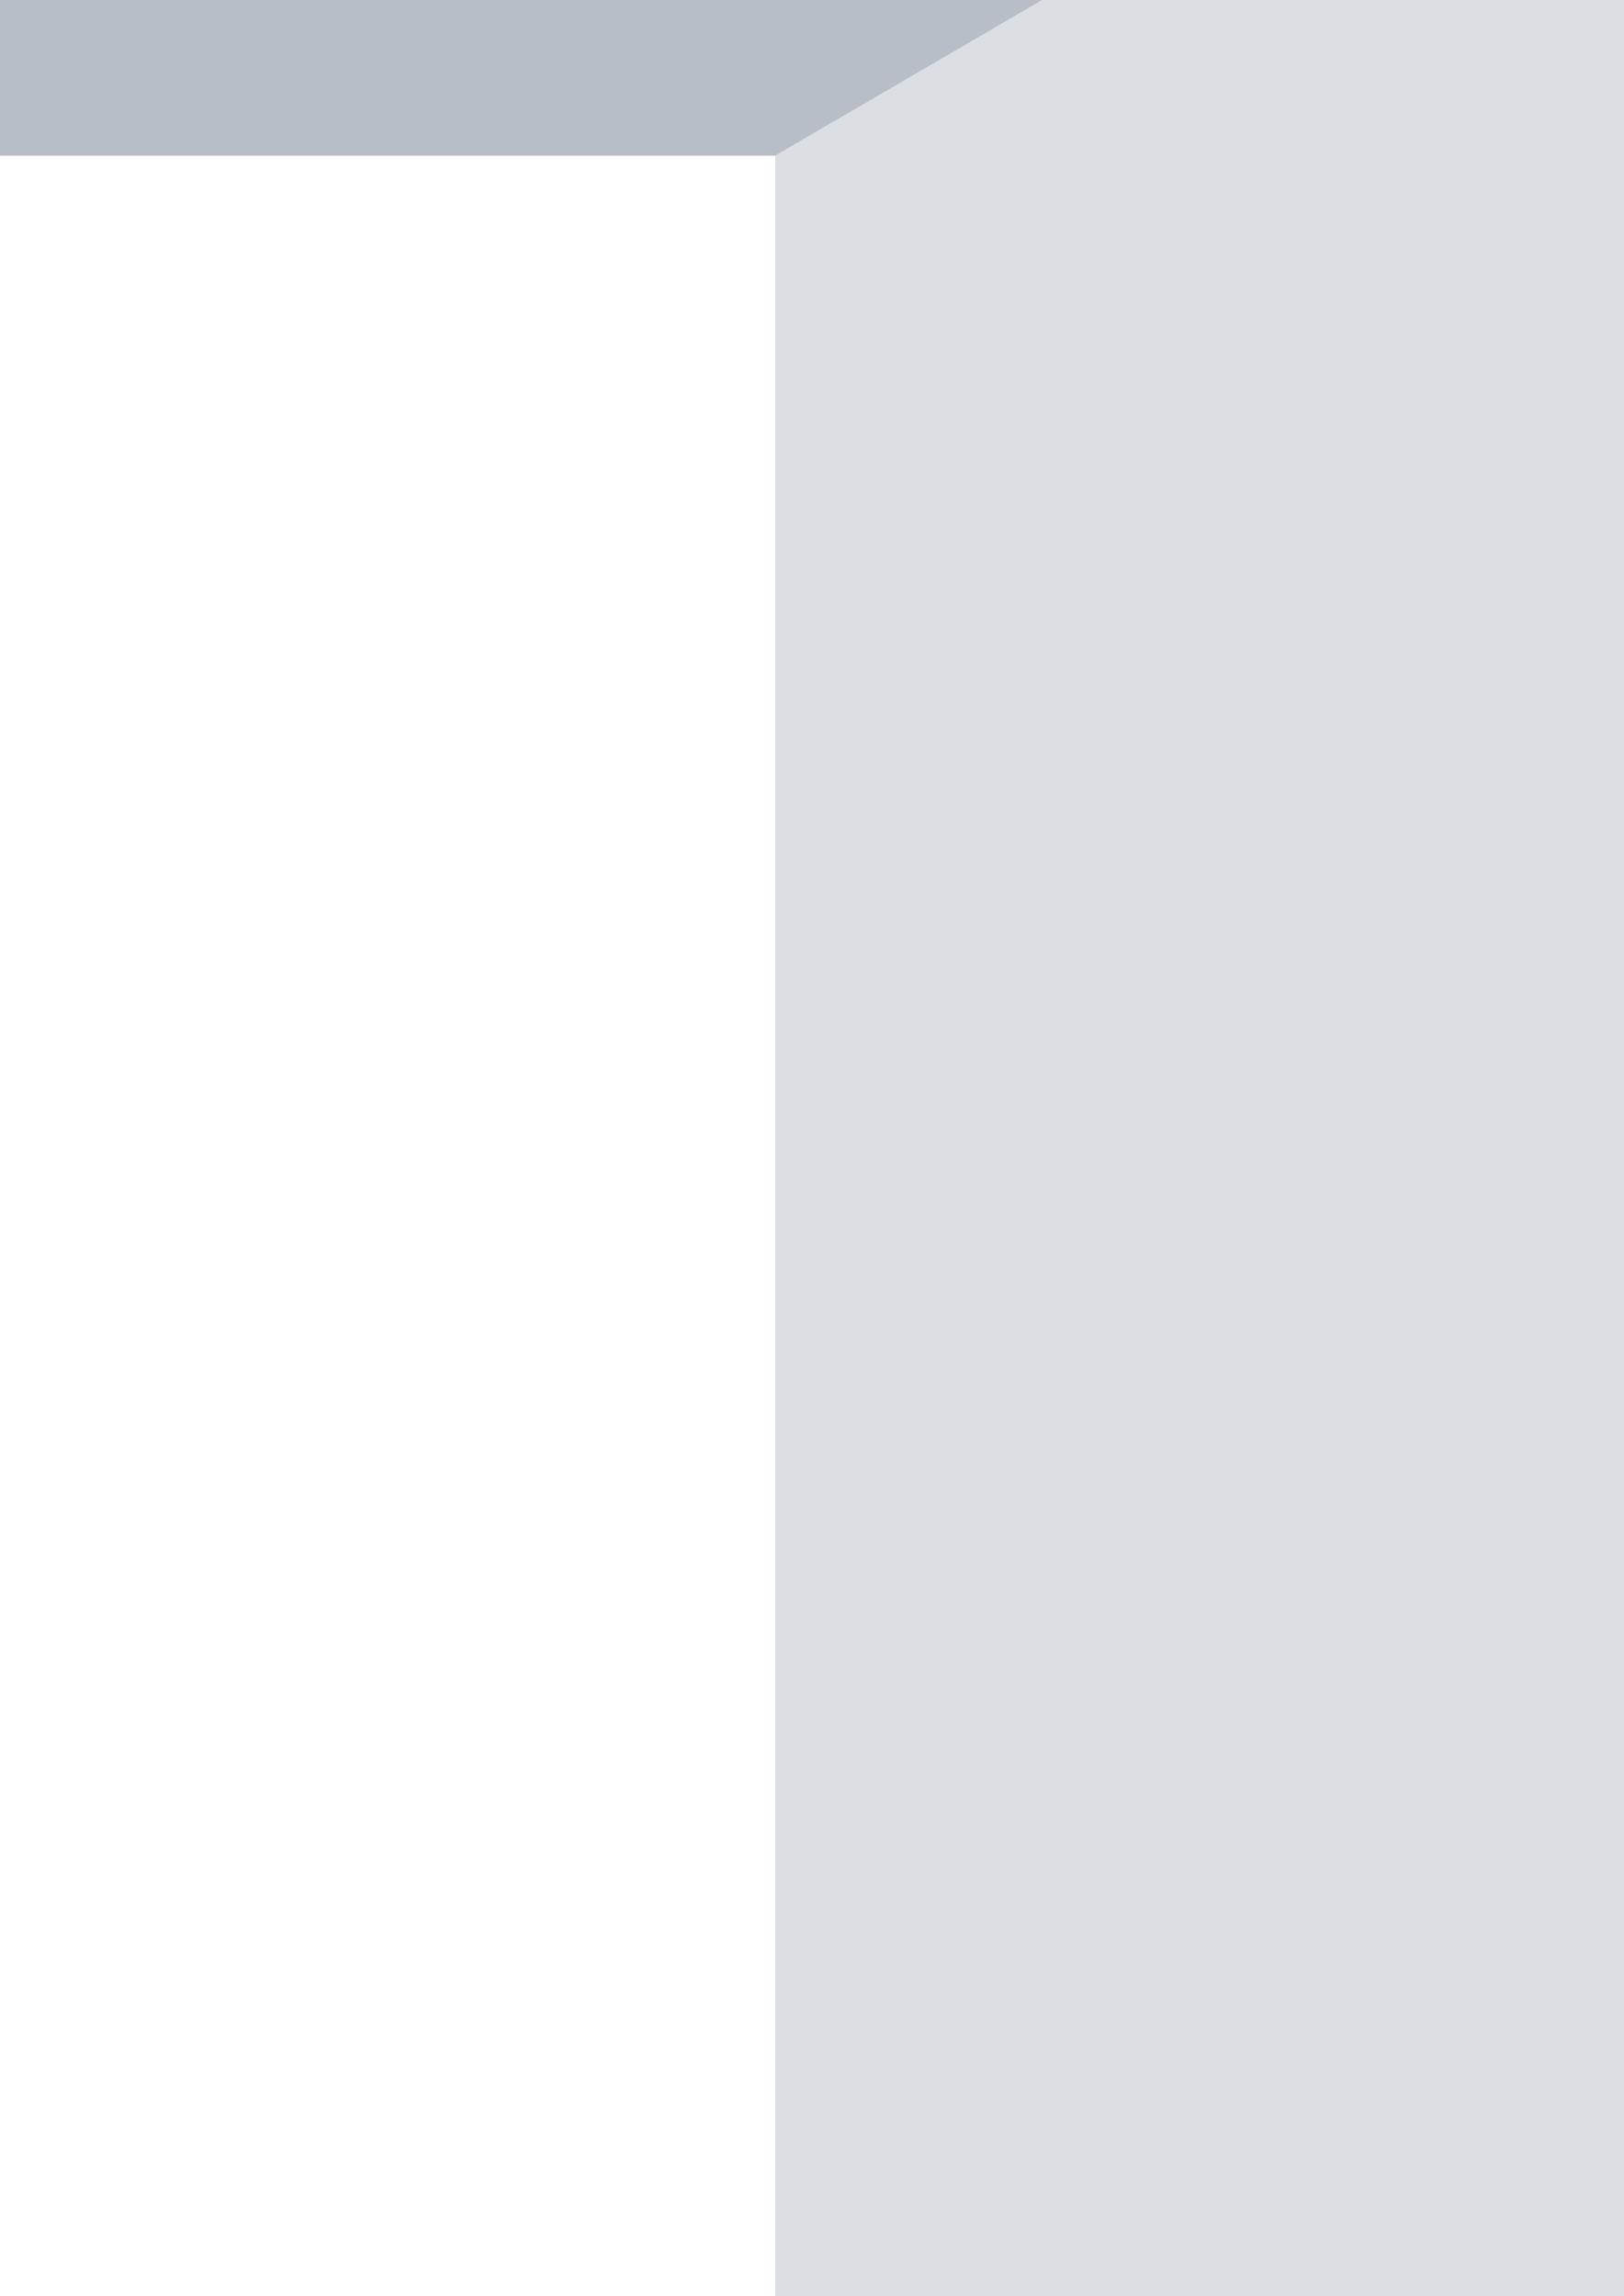
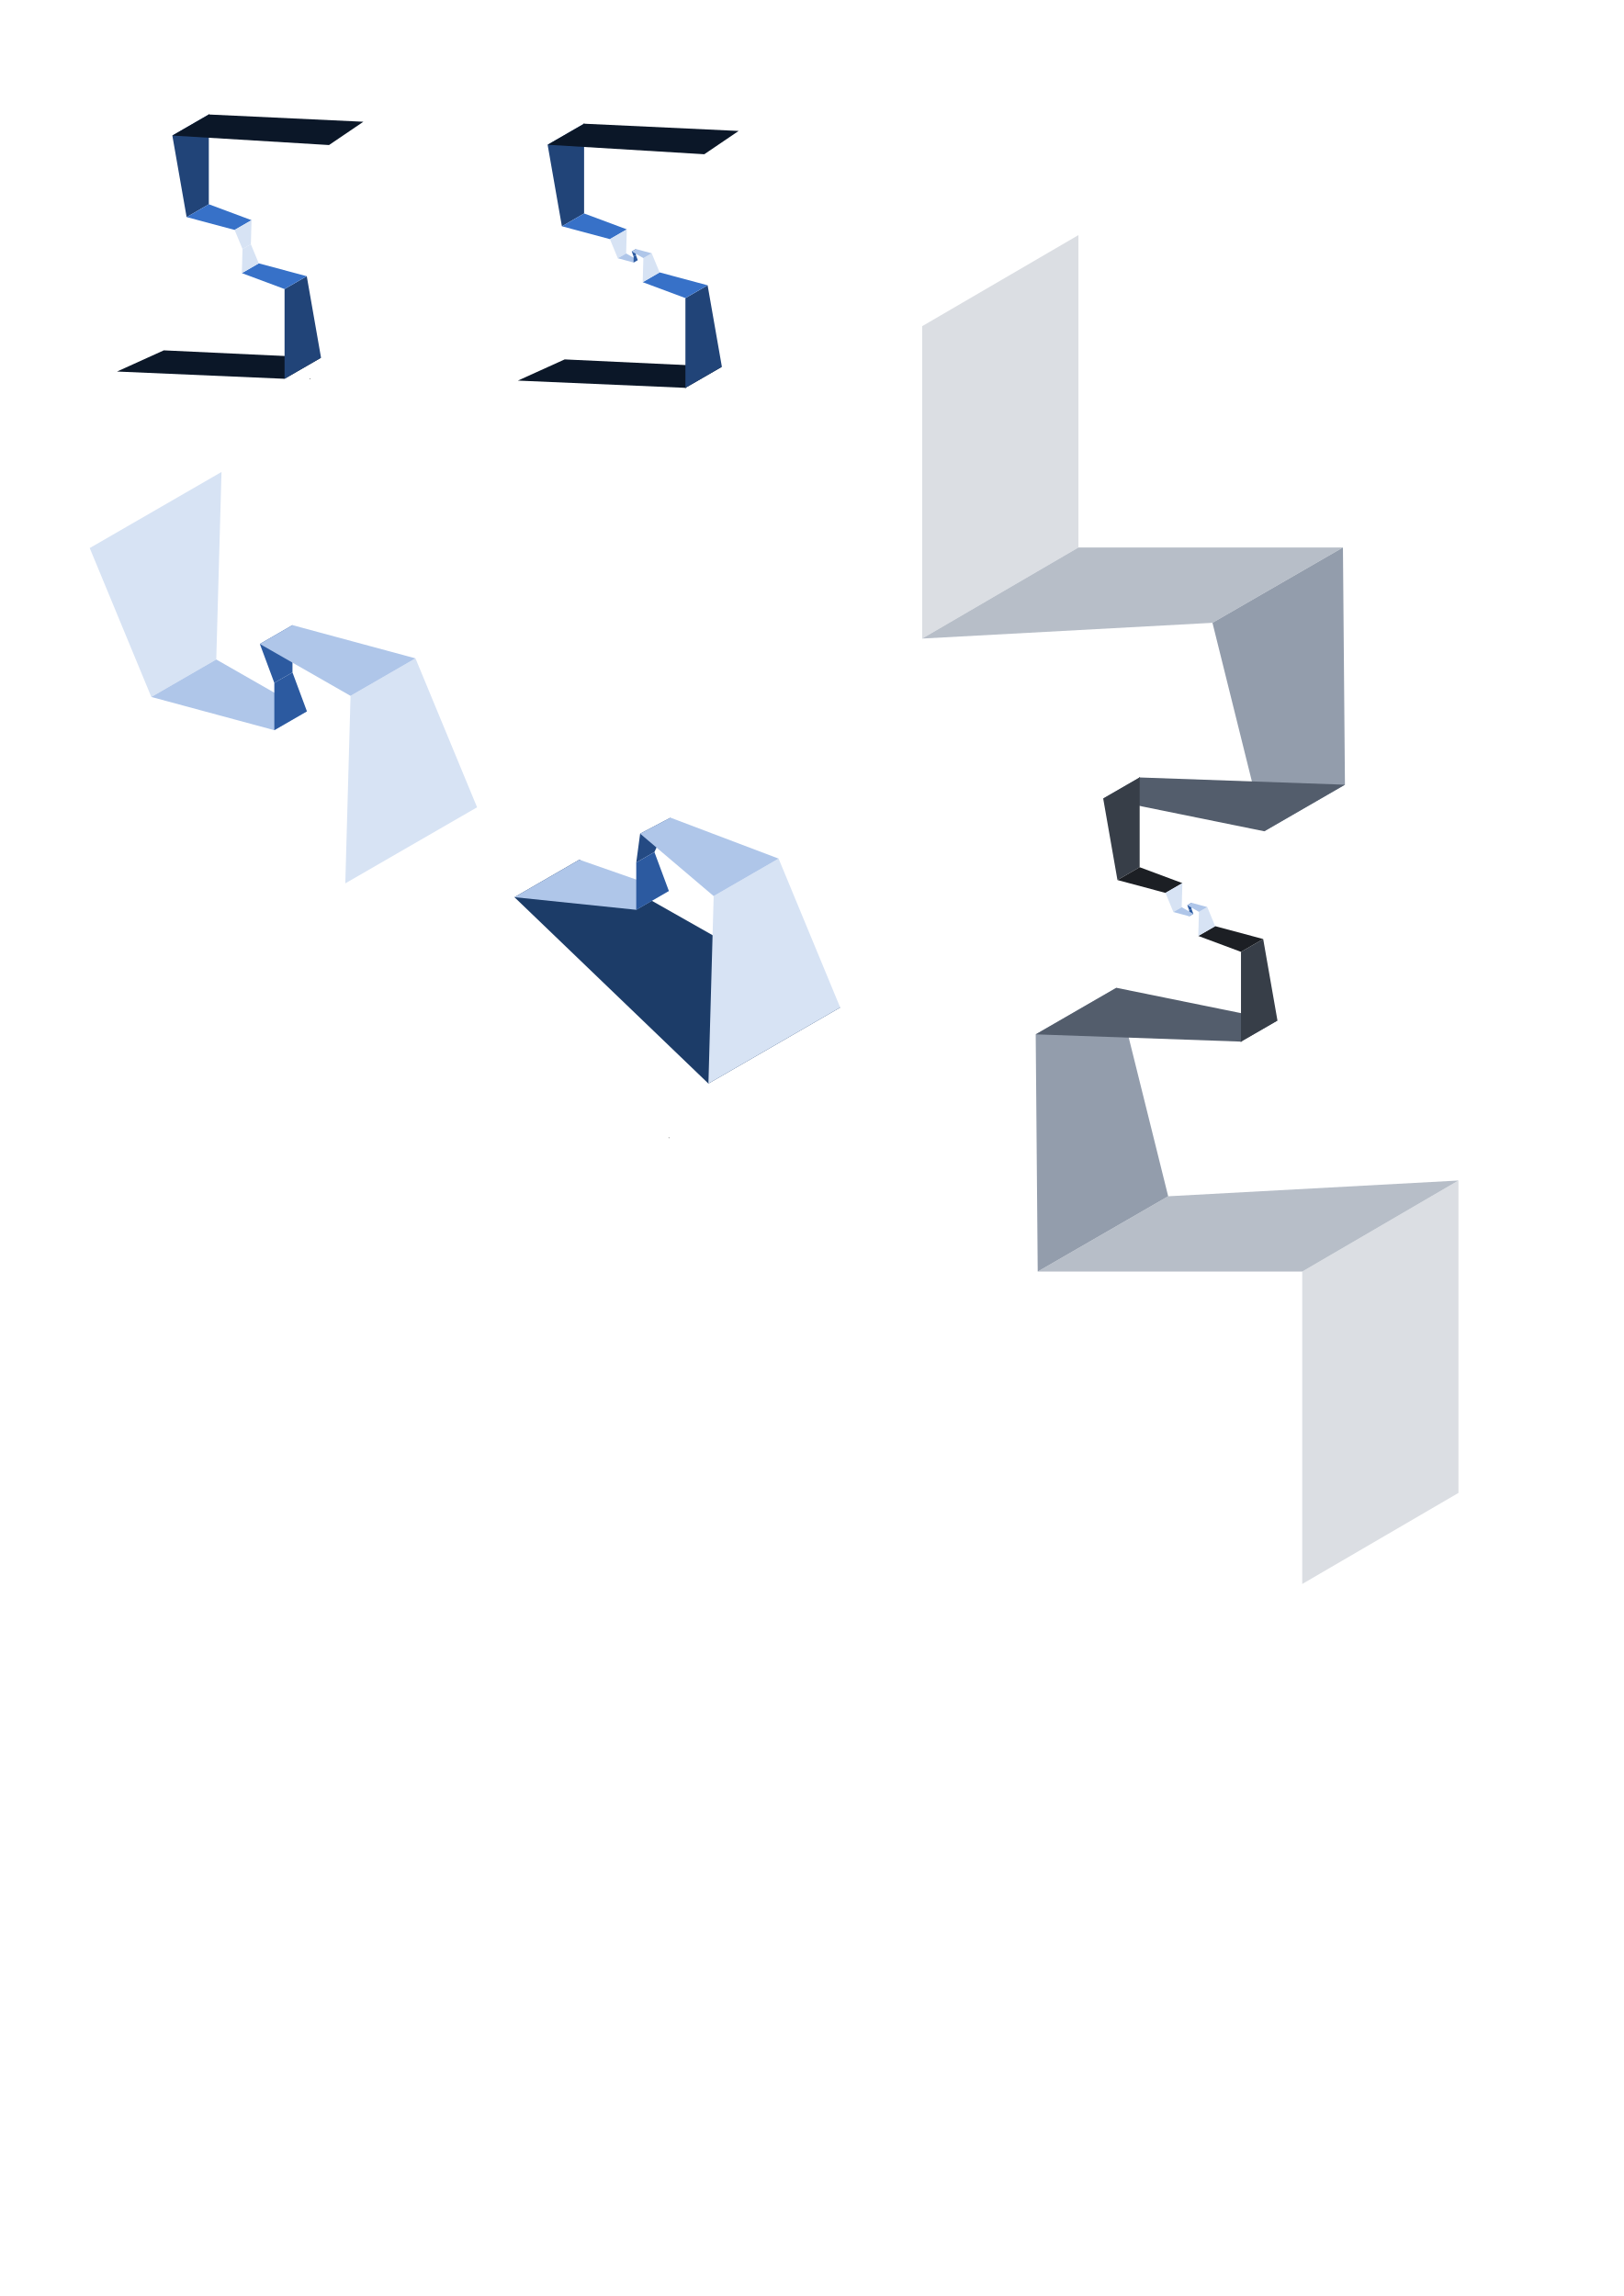
<svg xmlns="http://www.w3.org/2000/svg" width="210mm" height="297mm" viewBox="0 0 210 297" version="1.1" id="svg6">
  <defs id="defs2" />
  <g id="layer1">
-     <g id="g1113">
-       <rect style="fill:#dbdee3;stroke:none;stroke-width:5.379;stroke-linecap:round;stroke-linejoin:round;stroke-miterlimit:4;stroke-dasharray:none;paint-order:stroke fill markers" id="rect823" width="206.55" height="356.85" x="116.066" y="78.594" transform="matrix(0.8639113,-0.5036441,0,1,0,0)" />
-       <path style="fill:#b7bec8;stroke:none;stroke-width:0.265px;stroke-linecap:butt;stroke-linejoin:miter;stroke-opacity:1" d="M 278.712,-83.889 100.271,20.138 H -201.84 L -52.825,-65.895 Z" id="path846" />
-       <path style="fill:#939dac;stroke:none;stroke-width:0.265px;stroke-linecap:butt;stroke-linejoin:miter;stroke-opacity:1" d="m -201.84,20.138 -2.293,-270.985 92.125,-53.189 59.182,238.14 z" id="path848" />
-       <path style="fill:#535d6c;stroke:none;stroke-width:0.265px;stroke-linecap:butt;stroke-linejoin:miter;stroke-opacity:1" d="m -204.133,-250.847 234.457,8.287 41.657,-24.051 -183.989,-37.425 z" id="path850" />
-       <circle id="path852" style="fill:#000000;stroke:none;stroke-width:0.265" cx="30.325" cy="-242.559" r="0.397" />
-       <path style="fill:#373e48;stroke:none;stroke-width:0.265px;stroke-linecap:butt;stroke-linejoin:miter;stroke-opacity:1" d="m 30.325,-242.56 v -102.531 l 25.362,-14.643 16.295,93.123 z" id="path854" />
-       <path style="fill:#1c1f24;stroke:none;stroke-width:0.265px;stroke-linecap:butt;stroke-linejoin:miter;stroke-opacity:1" d="m 55.687,-359.733 -54.83,-14.692 -19.321,11.155 48.788,18.18 25.362,-14.643" id="path856" />
-       <path style="fill:#d7e3f4;stroke:none;stroke-width:0.265px;stroke-linecap:butt;stroke-linejoin:miter;stroke-opacity:1" d="m -18.463,-363.27 0.769,-27.495 9.52,-5.496 9.031,21.837 z" id="path858" />
-       <path style="fill:#2c5aa0;stroke:none;stroke-width:0.265px;stroke-linecap:butt;stroke-linejoin:miter;stroke-opacity:1" d="m -26.207,-401.134 v 6.933 l -2.662,1.537 -2.121,-5.709 z" id="path862" />
-       <path style="fill:#afc6e9;stroke:none;stroke-width:0.265px;stroke-linecap:butt;stroke-linejoin:miter;stroke-opacity:1" d="m -8.174,-396.261 -18.033,-4.872 -4.783,2.761 13.295,7.607 z" id="path860" />
-       <rect style="fill:#dbdee3;stroke:none;stroke-width:5.379;stroke-linecap:round;stroke-linejoin:round;stroke-miterlimit:4;stroke-dasharray:none;paint-order:stroke fill markers" id="rect961" width="206.55" height="356.85" x="179.818" y="897.567" transform="matrix(-0.8639113,0.5036441,0,-1,0,0)" />
-       <path style="fill:#b7bec8;stroke:none;stroke-width:0.265px;stroke-linecap:butt;stroke-linejoin:miter;stroke-opacity:1" d="M -333.788,-702.975 -155.347,-807.003 H 146.764 L -2.251,-720.969 Z" id="path963" />
-       <path style="fill:#939dac;stroke:none;stroke-width:0.265px;stroke-linecap:butt;stroke-linejoin:miter;stroke-opacity:1" d="m 146.764,-807.003 2.293,270.985 -92.125,53.189 -59.182,-238.14 z" id="path965" />
-       <path style="fill:#535d6c;stroke:none;stroke-width:0.265px;stroke-linecap:butt;stroke-linejoin:miter;stroke-opacity:1" d="m 149.057,-536.018 -234.457,-8.287 -41.657,24.051 183.989,37.425 z" id="path967" />
-       <circle id="circle969" style="fill:#000000;stroke:none;stroke-width:0.265" cx="85.401" cy="544.305" r="0.397" transform="scale(-1)" />
-       <path style="fill:#373e48;stroke:none;stroke-width:0.265px;stroke-linecap:butt;stroke-linejoin:miter;stroke-opacity:1" d="m -85.401,-544.305 v 102.531 l -25.362,14.643 -16.295,-93.123 z" id="path971" />
-       <path style="fill:#1c1f24;stroke:none;stroke-width:0.265px;stroke-linecap:butt;stroke-linejoin:miter;stroke-opacity:1" d="m -110.763,-427.131 54.83,14.692 19.321,-11.155 -48.788,-18.18 -25.362,14.643" id="path973" />
-       <path style="fill:#d7e3f4;stroke:none;stroke-width:0.265px;stroke-linecap:butt;stroke-linejoin:miter;stroke-opacity:1" d="m -36.613,-423.594 -0.769,27.495 -9.52,5.496 -9.031,-21.837 z" id="path975" />
-       <path style="fill:#2c5aa0;stroke:none;stroke-width:0.265px;stroke-linecap:butt;stroke-linejoin:miter;stroke-opacity:1" d="m -28.869,-385.731 v -6.933 l 2.662,-1.537 2.121,5.709 z" id="path977" />
-       <path style="fill:#afc6e9;stroke:none;stroke-width:0.265px;stroke-linecap:butt;stroke-linejoin:miter;stroke-opacity:1" d="m -46.902,-390.603 18.033,4.872 4.783,-2.761 -13.295,-7.607 z" id="path979" />
+     <g id="g1113" transform="matrix(0.1132398,0,0,0.1132398,157.0679,162.2055)" style="stroke-width:8.831">
+       <rect style="fill:#dbdee3;stroke:none;stroke-width:47.505;stroke-linecap:round;stroke-linejoin:round;stroke-miterlimit:4;stroke-dasharray:none;paint-order:stroke fill markers" id="rect823" width="206.55" height="356.85" x="116.066" y="78.594" transform="matrix(0.8639113,-0.5036441,0,1,0,0)" />
+       <path style="fill:#b7bec8;stroke:none;stroke-width:2.336px;stroke-linecap:butt;stroke-linejoin:miter;stroke-opacity:1" d="M 278.712,-83.889 100.271,20.138 H -201.84 L -52.825,-65.895 Z" id="path846" />
+       <path style="fill:#939dac;stroke:none;stroke-width:2.336px;stroke-linecap:butt;stroke-linejoin:miter;stroke-opacity:1" d="m -201.84,20.138 -2.293,-270.985 92.125,-53.189 59.182,238.14 z" id="path848" />
+       <path style="fill:#535d6c;stroke:none;stroke-width:2.336px;stroke-linecap:butt;stroke-linejoin:miter;stroke-opacity:1" d="m -204.133,-250.847 234.457,8.287 41.657,-24.051 -183.989,-37.425 z" id="path850" />
+       <circle id="path852" style="fill:#000000;stroke:none;stroke-width:2.336" cx="30.325" cy="-242.559" r="0.397" />
+       <path style="fill:#373e48;stroke:none;stroke-width:2.336px;stroke-linecap:butt;stroke-linejoin:miter;stroke-opacity:1" d="m 30.325,-242.56 v -102.531 l 25.362,-14.643 16.295,93.123 z" id="path854" />
+       <path style="fill:#1c1f24;stroke:none;stroke-width:2.336px;stroke-linecap:butt;stroke-linejoin:miter;stroke-opacity:1" d="m 55.687,-359.733 -54.83,-14.692 -19.321,11.155 48.788,18.18 25.362,-14.643" id="path856" />
+       <path style="fill:#d7e3f4;stroke:none;stroke-width:2.336px;stroke-linecap:butt;stroke-linejoin:miter;stroke-opacity:1" d="m -18.463,-363.27 0.769,-27.495 9.52,-5.496 9.031,21.837 z" id="path858" />
+       <path style="fill:#2c5aa0;stroke:none;stroke-width:2.336px;stroke-linecap:butt;stroke-linejoin:miter;stroke-opacity:1" d="m -26.207,-401.134 v 6.933 l -2.662,1.537 -2.121,-5.709 z" id="path862" />
+       <path style="fill:#afc6e9;stroke:none;stroke-width:2.336px;stroke-linecap:butt;stroke-linejoin:miter;stroke-opacity:1" d="m -8.174,-396.261 -18.033,-4.872 -4.783,2.761 13.295,7.607 z" id="path860" />
+       <rect style="fill:#dbdee3;stroke:none;stroke-width:47.505;stroke-linecap:round;stroke-linejoin:round;stroke-miterlimit:4;stroke-dasharray:none;paint-order:stroke fill markers" id="rect961" width="206.55" height="356.85" x="179.818" y="897.567" transform="matrix(-0.8639113,0.5036441,0,-1,0,0)" />
+       <path style="fill:#b7bec8;stroke:none;stroke-width:2.336px;stroke-linecap:butt;stroke-linejoin:miter;stroke-opacity:1" d="M -333.788,-702.975 -155.347,-807.003 H 146.764 L -2.251,-720.969 Z" id="path963" />
+       <path style="fill:#939dac;stroke:none;stroke-width:2.336px;stroke-linecap:butt;stroke-linejoin:miter;stroke-opacity:1" d="m 146.764,-807.003 2.293,270.985 -92.125,53.189 -59.182,-238.14 z" id="path965" />
+       <path style="fill:#535d6c;stroke:none;stroke-width:2.336px;stroke-linecap:butt;stroke-linejoin:miter;stroke-opacity:1" d="m 149.057,-536.018 -234.457,-8.287 -41.657,24.051 183.989,37.425 z" id="path967" />
+       <circle id="circle969" style="fill:#000000;stroke:none;stroke-width:2.336" cx="85.401" cy="544.305" r="0.397" transform="scale(-1)" />
+       <path style="fill:#373e48;stroke:none;stroke-width:2.336px;stroke-linecap:butt;stroke-linejoin:miter;stroke-opacity:1" d="m -85.401,-544.305 v 102.531 l -25.362,14.643 -16.295,-93.123 z" id="path971" />
+       <path style="fill:#1c1f24;stroke:none;stroke-width:2.336px;stroke-linecap:butt;stroke-linejoin:miter;stroke-opacity:1" d="m -110.763,-427.131 54.83,14.692 19.321,-11.155 -48.788,-18.18 -25.362,14.643" id="path973" />
+       <path style="fill:#d7e3f4;stroke:none;stroke-width:2.336px;stroke-linecap:butt;stroke-linejoin:miter;stroke-opacity:1" d="m -36.613,-423.594 -0.769,27.495 -9.52,5.496 -9.031,-21.837 z" id="path975" />
+       <path style="fill:#2c5aa0;stroke:none;stroke-width:2.336px;stroke-linecap:butt;stroke-linejoin:miter;stroke-opacity:1" d="m -28.869,-385.731 v -6.933 l 2.662,-1.537 2.121,5.709 z" id="path977" />
+       <path style="fill:#afc6e9;stroke:none;stroke-width:2.336px;stroke-linecap:butt;stroke-linejoin:miter;stroke-opacity:1" d="m -46.902,-390.603 18.033,4.872 4.783,-2.761 -13.295,-7.607 z" id="path979" />
    </g>
-     <path style="fill:#0b1728;fill-opacity:1;stroke:none;stroke-width:0.265px;stroke-linecap:butt;stroke-linejoin:miter;stroke-opacity:1" d="m -1011.977,-519.123 191.353,8.287 41.657,-24.051 -179.56,-8.438 z" id="path1049" />
-     <circle id="circle1051" style="fill:#000000;stroke:none;stroke-width:0.265" cx="-820.625" cy="-510.836" r="0.397" />
-     <path style="fill:#214478;fill-opacity:1;stroke:none;stroke-width:0.265px;stroke-linecap:butt;stroke-linejoin:miter;stroke-opacity:1" d="m -820.625,-510.836 v -102.531 l 25.362,-14.643 16.295,93.123 z" id="path1053" />
-     <path style="fill:#3771c8;stroke:none;stroke-width:0.265px;stroke-linecap:butt;stroke-linejoin:miter;stroke-opacity:1" d="m -795.263,-628.01 -54.83,-14.692 -19.321,11.155 48.788,18.18 25.362,-14.643" id="path1055" />
-     <path style="fill:#d7e3f4;stroke:none;stroke-width:0.265px;stroke-linecap:butt;stroke-linejoin:miter;stroke-opacity:1" d="m -869.413,-631.547 0.769,-27.495 9.52,-5.496 9.031,21.837 z" id="path1057" />
-     <path style="fill:#2c5aa0;stroke:none;stroke-width:0.265px;stroke-linecap:butt;stroke-linejoin:miter;stroke-opacity:1" d="m -877.156,-669.41 v 6.933 l -2.662,1.537 -2.121,-5.709 z" id="path1059" />
-     <path style="fill:#afc6e9;stroke:none;stroke-width:0.265px;stroke-linecap:butt;stroke-linejoin:miter;stroke-opacity:1" d="m -859.124,-664.538 -18.033,-4.872 -4.783,2.761 13.295,7.607 z" id="path1061" />
-     <circle id="circle1065" style="fill:#000000;stroke:none;stroke-width:0.265" cx="936.35" cy="812.582" r="0.397" transform="scale(-1)" />
-     <path style="fill:#214478;stroke:none;stroke-width:0.265px;stroke-linecap:butt;stroke-linejoin:miter;stroke-opacity:1" d="m -936.35,-812.582 v 102.531 l -25.362,14.643 -16.295,-93.123 z" id="path1067" />
-     <path style="fill:#0b1728;stroke:none;stroke-width:0.265px;stroke-linecap:butt;stroke-linejoin:miter;stroke-opacity:1" d="m -759.836,-804.295 -176.514,-8.287 -41.657,24.051 178.942,10.838 z" id="path1063" />
-     <path style="fill:#3771c8;stroke:none;stroke-width:0.265px;stroke-linecap:butt;stroke-linejoin:miter;stroke-opacity:1" d="m -961.712,-695.408 54.83,14.692 19.321,-11.155 -48.788,-18.18 -25.362,14.643" id="path1069" />
-     <path style="fill:#d7e3f4;stroke:none;stroke-width:0.265px;stroke-linecap:butt;stroke-linejoin:miter;stroke-opacity:1" d="m -887.562,-691.871 -0.769,27.495 -9.52,5.496 -9.031,-21.837 z" id="path1071" />
-     <path style="fill:#2c5aa0;stroke:none;stroke-width:0.265px;stroke-linecap:butt;stroke-linejoin:miter;stroke-opacity:1" d="m -879.818,-654.008 v -6.933 l 2.662,-1.537 2.121,5.709 z" id="path1073" />
-     <path style="fill:#afc6e9;stroke:none;stroke-width:0.265px;stroke-linecap:butt;stroke-linejoin:miter;stroke-opacity:1" d="m -897.851,-658.88 18.033,4.872 4.783,-2.761 -13.295,-7.607 z" id="path1075" />
-     <g id="g1265" transform="translate(-568.0456,-286.5521)">
-       <path style="fill:#0b1728;fill-opacity:1;stroke:none;stroke-width:0.265px;stroke-linecap:butt;stroke-linejoin:miter;stroke-opacity:1" d="m -1011.977,-519.123 191.353,8.287 41.657,-24.051 -179.56,-8.438 z" id="path1237" />
-       <circle id="circle1239" style="fill:#000000;stroke:none;stroke-width:0.265" cx="-820.625" cy="-510.836" r="0.397" />
-       <path style="fill:#214478;fill-opacity:1;stroke:none;stroke-width:0.265px;stroke-linecap:butt;stroke-linejoin:miter;stroke-opacity:1" d="m -820.625,-510.836 v -102.531 l 25.362,-14.643 16.295,93.123 z" id="path1241" />
-       <path style="fill:#3771c8;stroke:none;stroke-width:0.265px;stroke-linecap:butt;stroke-linejoin:miter;stroke-opacity:1" d="m -795.263,-628.01 -54.83,-14.692 -19.321,11.155 48.788,18.18 25.362,-14.643" id="path1243" />
-       <path style="fill:#d7e3f4;stroke:none;stroke-width:0.265px;stroke-linecap:butt;stroke-linejoin:miter;stroke-opacity:1" d="m -869.413,-631.547 0.769,-27.495 9.52,-5.496 9.031,21.837 z" id="path1245" />
-       <path style="fill:#2c5aa0;stroke:none;stroke-width:0.265px;stroke-linecap:butt;stroke-linejoin:miter;stroke-opacity:1" d="m -877.156,-669.41 v 6.933 l -2.662,1.537 -2.121,-5.709 z" id="path1247" />
-       <path style="fill:#afc6e9;stroke:none;stroke-width:0.265px;stroke-linecap:butt;stroke-linejoin:miter;stroke-opacity:1" d="m -859.124,-664.538 -18.033,-4.872 -4.783,2.761 13.295,7.607 z" id="path1249" />
-       <circle id="circle1251" style="fill:#000000;stroke:none;stroke-width:0.265" cx="936.35" cy="812.582" r="0.397" transform="scale(-1)" />
-       <path style="fill:#214478;stroke:none;stroke-width:0.265px;stroke-linecap:butt;stroke-linejoin:miter;stroke-opacity:1" d="m -936.35,-812.582 v 102.531 l -25.362,14.643 -16.295,-93.123 z" id="path1253" />
-       <path style="fill:#0b1728;stroke:none;stroke-width:0.265px;stroke-linecap:butt;stroke-linejoin:miter;stroke-opacity:1" d="m -759.836,-804.295 -176.514,-8.287 -41.657,24.051 178.942,10.838 z" id="path1255" />
-       <path style="fill:#3771c8;stroke:none;stroke-width:0.265px;stroke-linecap:butt;stroke-linejoin:miter;stroke-opacity:1" d="m -961.712,-695.408 54.83,14.692 19.321,-11.155 -48.788,-18.18 -25.362,14.643" id="path1257" />
-       <path style="fill:#d7e3f4;stroke:none;stroke-width:0.265px;stroke-linecap:butt;stroke-linejoin:miter;stroke-opacity:1" d="m -887.562,-691.871 -0.769,27.495 -9.52,5.496 -9.031,-21.837 z" id="path1259" />
-       <path style="fill:#2c5aa0;stroke:none;stroke-width:0.265px;stroke-linecap:butt;stroke-linejoin:miter;stroke-opacity:1" d="m -879.818,-654.008 v -6.933 l 2.662,-1.537 2.121,5.709 z" id="path1261" />
-       <path style="fill:#afc6e9;stroke:none;stroke-width:0.265px;stroke-linecap:butt;stroke-linejoin:miter;stroke-opacity:1" d="m -897.851,-658.88 18.033,4.872 4.783,-2.761 -13.295,-7.607 z" id="path1263" />
+     <g id="g966" transform="translate(-8.222802,-52.5176)">
+       <path style="fill:#0b1728;fill-opacity:1;stroke:none;stroke-width:0.265px;stroke-linecap:butt;stroke-linejoin:miter;stroke-opacity:1" d="m 75.202,101.75 21.669,0.938 4.717,-2.724 -20.333,-0.955 z" id="path1237" />
+       <circle id="circle1239" style="fill:#000000;stroke:none;stroke-width:0.265" cx="96.87" cy="102.688" r="0.045" />
+       <path style="fill:#214478;fill-opacity:1;stroke:none;stroke-width:0.265px;stroke-linecap:butt;stroke-linejoin:miter;stroke-opacity:1" d="M 96.87,102.688 V 91.078 l 2.872,-1.658 1.845,10.545 z" id="path1241" />
+       <path style="fill:#3771c8;stroke:none;stroke-width:0.265px;stroke-linecap:butt;stroke-linejoin:miter;stroke-opacity:1" d="m 99.742,89.419 -6.209,-1.664 -2.188,1.263 5.525,2.059 2.872,-1.658" id="path1243" />
+       <path style="fill:#d7e3f4;stroke:none;stroke-width:0.265px;stroke-linecap:butt;stroke-linejoin:miter;stroke-opacity:1" d="m 91.346,89.019 0.087,-3.114 1.078,-0.622 1.023,2.473 z" id="path1245" />
+       <path style="fill:#2c5aa0;stroke:none;stroke-width:0.265px;stroke-linecap:butt;stroke-linejoin:miter;stroke-opacity:1" d="m 90.469,84.731 v 0.785 l -0.301,0.174 -0.24,-0.646 z" id="path1247" />
+       <path style="fill:#afc6e9;stroke:none;stroke-width:0.265px;stroke-linecap:butt;stroke-linejoin:miter;stroke-opacity:1" d="m 92.511,85.283 -2.042,-0.552 -0.542,0.313 1.506,0.861 z" id="path1249" />
+       <circle id="circle1251" style="fill:#000000;stroke:none;stroke-width:0.265" cx="-83.766" cy="-68.519" r="0.045" transform="scale(-1)" />
+       <path style="fill:#214478;stroke:none;stroke-width:0.265px;stroke-linecap:butt;stroke-linejoin:miter;stroke-opacity:1" d="M 83.766,68.519 V 80.129 l -2.872,1.658 -1.845,-10.545 z" id="path1253" />
+       <path style="fill:#0b1728;stroke:none;stroke-width:0.265px;stroke-linecap:butt;stroke-linejoin:miter;stroke-opacity:1" d="m 103.754,69.457 -19.988,-0.938 -4.717,2.724 20.263,1.227 z" id="path1255" />
+       <path style="fill:#3771c8;stroke:none;stroke-width:0.265px;stroke-linecap:butt;stroke-linejoin:miter;stroke-opacity:1" d="m 80.894,81.787 6.209,1.664 2.188,-1.263 -5.525,-2.059 -2.872,1.658" id="path1257" />
+       <path style="fill:#d7e3f4;stroke:none;stroke-width:0.265px;stroke-linecap:butt;stroke-linejoin:miter;stroke-opacity:1" d="m 89.291,82.188 -0.087,3.114 -1.078,0.622 -1.023,-2.473 z" id="path1259" />
+       <path style="fill:#afc6e9;stroke:none;stroke-width:0.265px;stroke-linecap:butt;stroke-linejoin:miter;stroke-opacity:1" d="m 88.125,85.924 2.042,0.552 0.542,-0.313 -1.506,-0.861 z" id="path1263" />
+       <path style="fill:#2c5aa0;stroke:none;stroke-width:0.265px;stroke-linecap:butt;stroke-linejoin:miter;stroke-opacity:1" d="m 90.167,86.475 v -0.785 l 0.301,-0.174 0.24,0.646 z" id="path1261" />
+     </g>
+     <circle id="circle877" style="fill:#000000;stroke:none;stroke-width:0.265" cx="86.512" cy="147.179" r="0.045" />
+     <circle id="circle889" style="fill:#000000;stroke:none;stroke-width:0.265" cx="-73.408" cy="-113.01" r="0.045" transform="scale(-1)" />
+     <g id="g1058" transform="translate(30.97153,-132.5101)">
+       <path style="fill:#1c3c68;fill-opacity:1;stroke:none;stroke-width:0.265px;stroke-linecap:butt;stroke-linejoin:miter;stroke-opacity:1" d="m 77.694,262.838 -33.732,-19.12 -8.398,4.849 25.087,24.112 z" id="path897" />
+       <path style="fill:#d7e3f4;stroke:none;stroke-width:0.265px;stroke-linecap:butt;stroke-linejoin:miter;stroke-opacity:1" d="m 60.651,272.678 0.679,-24.255 8.398,-4.849 7.967,19.263 z" id="path883" />
+       <path style="fill:#244a83;fill-opacity:1;stroke:none;stroke-width:0.265px;stroke-linecap:butt;stroke-linejoin:miter;stroke-opacity:1" d="m 55.749,238.28 -2.084,4.447 -2.348,1.356 0.501,-3.735 z" id="path885" />
+       <path style="fill:#afc6e9;stroke:none;stroke-width:0.265px;stroke-linecap:butt;stroke-linejoin:miter;stroke-opacity:1" d="m 69.727,243.575 -13.978,-5.295 -3.931,2.068 9.511,8.076 z" id="path887" />
+       <path style="fill:#afc6e9;stroke:none;stroke-width:0.265px;stroke-linecap:butt;stroke-linejoin:miter;stroke-opacity:1" d="m 35.564,248.567 15.753,1.632 4.219,-2.436 -11.574,-4.045 z" id="path901" />
+       <path style="fill:#2c5aa0;stroke:none;stroke-width:0.265px;stroke-linecap:butt;stroke-linejoin:miter;stroke-opacity:1" d="m 51.317,250.199 v -6.116 l 2.348,-1.356 1.871,5.036 z" id="path899" />
+     </g>
+     <g id="g1044">
+       <path style="fill:#0b1728;fill-opacity:1;stroke:none;stroke-width:0.265px;stroke-linecap:butt;stroke-linejoin:miter;stroke-opacity:1" d="m 15.135,48.06 21.669,0.938 4.717,-2.724 -20.333,-0.955 z" id="path968" />
+       <circle id="circle970" style="fill:#000000;stroke:none;stroke-width:0.265" cx="40.112" cy="48.981" r="0.045" />
+       <path style="fill:#214478;fill-opacity:1;stroke:none;stroke-width:0.265px;stroke-linecap:butt;stroke-linejoin:miter;stroke-opacity:1" d="M 36.804,48.999 V 37.388 l 2.872,-1.658 1.845,10.545 z" id="path972" />
+       <path style="fill:#3771c8;stroke:none;stroke-width:0.265px;stroke-linecap:butt;stroke-linejoin:miter;stroke-opacity:1" d="m 39.676,35.73 -6.209,-1.664 -2.188,1.263 5.525,2.059 2.872,-1.658" id="path974" />
+       <path style="fill:#d7e3f4;stroke:none;stroke-width:0.265px;stroke-linecap:butt;stroke-linejoin:miter;stroke-opacity:1" d="m 31.279,35.33 0.087,-3.114 1.078,-0.622 1.023,2.473 z" id="path976" />
+       <circle id="circle982" style="fill:#000000;stroke:none;stroke-width:0.265" cx="-27.007" cy="-14.811" r="0.045" transform="scale(-1)" />
+       <path style="fill:#214478;stroke:none;stroke-width:0.265px;stroke-linecap:butt;stroke-linejoin:miter;stroke-opacity:1" d="M 27.007,14.811 V 26.422 L 24.135,28.08 22.29,17.534 Z" id="path984" />
+       <path style="fill:#0b1728;stroke:none;stroke-width:0.265px;stroke-linecap:butt;stroke-linejoin:miter;stroke-opacity:1" d="M 46.995,15.749 27.007,14.811 22.29,17.534 42.553,18.762 Z" id="path986" />
+       <path style="fill:#3771c8;stroke:none;stroke-width:0.265px;stroke-linecap:butt;stroke-linejoin:miter;stroke-opacity:1" d="m 24.135,28.08 6.209,1.664 2.188,-1.263 -5.525,-2.059 -2.872,1.658" id="path988" />
+       <path style="fill:#d7e3f4;stroke:none;stroke-width:0.265px;stroke-linecap:butt;stroke-linejoin:miter;stroke-opacity:1" d="m 32.532,28.48 -0.087,3.114 -1.078,0.622 -1.023,-2.473 z" id="path990" />
+     </g>
+     <g id="g1032" transform="translate(-45.32855,-156.4618)">
+       <path style="fill:#d7e3f4;stroke:none;stroke-width:0.265px;stroke-linecap:butt;stroke-linejoin:miter;stroke-opacity:1" d="m 89.987,270.729 0.679,-24.255 8.398,-4.849 7.967,19.263 z" id="path1020" />
+       <path style="fill:#2c5aa0;stroke:none;stroke-width:0.265px;stroke-linecap:butt;stroke-linejoin:miter;stroke-opacity:1" d="m 83.156,237.327 v 6.116 l -2.348,1.356 -1.871,-5.036 z" id="path1022" />
+       <path style="fill:#afc6e9;stroke:none;stroke-width:0.265px;stroke-linecap:butt;stroke-linejoin:miter;stroke-opacity:1" d="m 99.063,241.625 -15.907,-4.298 -4.219,2.436 11.728,6.711 z" id="path1024" />
+       <path style="fill:#d7e3f4;stroke:none;stroke-width:0.265px;stroke-linecap:butt;stroke-linejoin:miter;stroke-opacity:1" d="m 73.977,217.514 -0.679,24.255 -8.398,4.849 -7.967,-19.263 z" id="path1026" />
+       <path style="fill:#afc6e9;stroke:none;stroke-width:0.265px;stroke-linecap:butt;stroke-linejoin:miter;stroke-opacity:1" d="m 64.9,246.617 15.907,4.298 4.219,-2.436 -11.728,-6.711 z" id="path1028" />
+       <path style="fill:#2c5aa0;stroke:none;stroke-width:0.265px;stroke-linecap:butt;stroke-linejoin:miter;stroke-opacity:1" d="m 80.808,250.915 v -6.116 l 2.348,-1.356 1.871,5.036 z" id="path1030" />
    </g>
  </g>
</svg>
